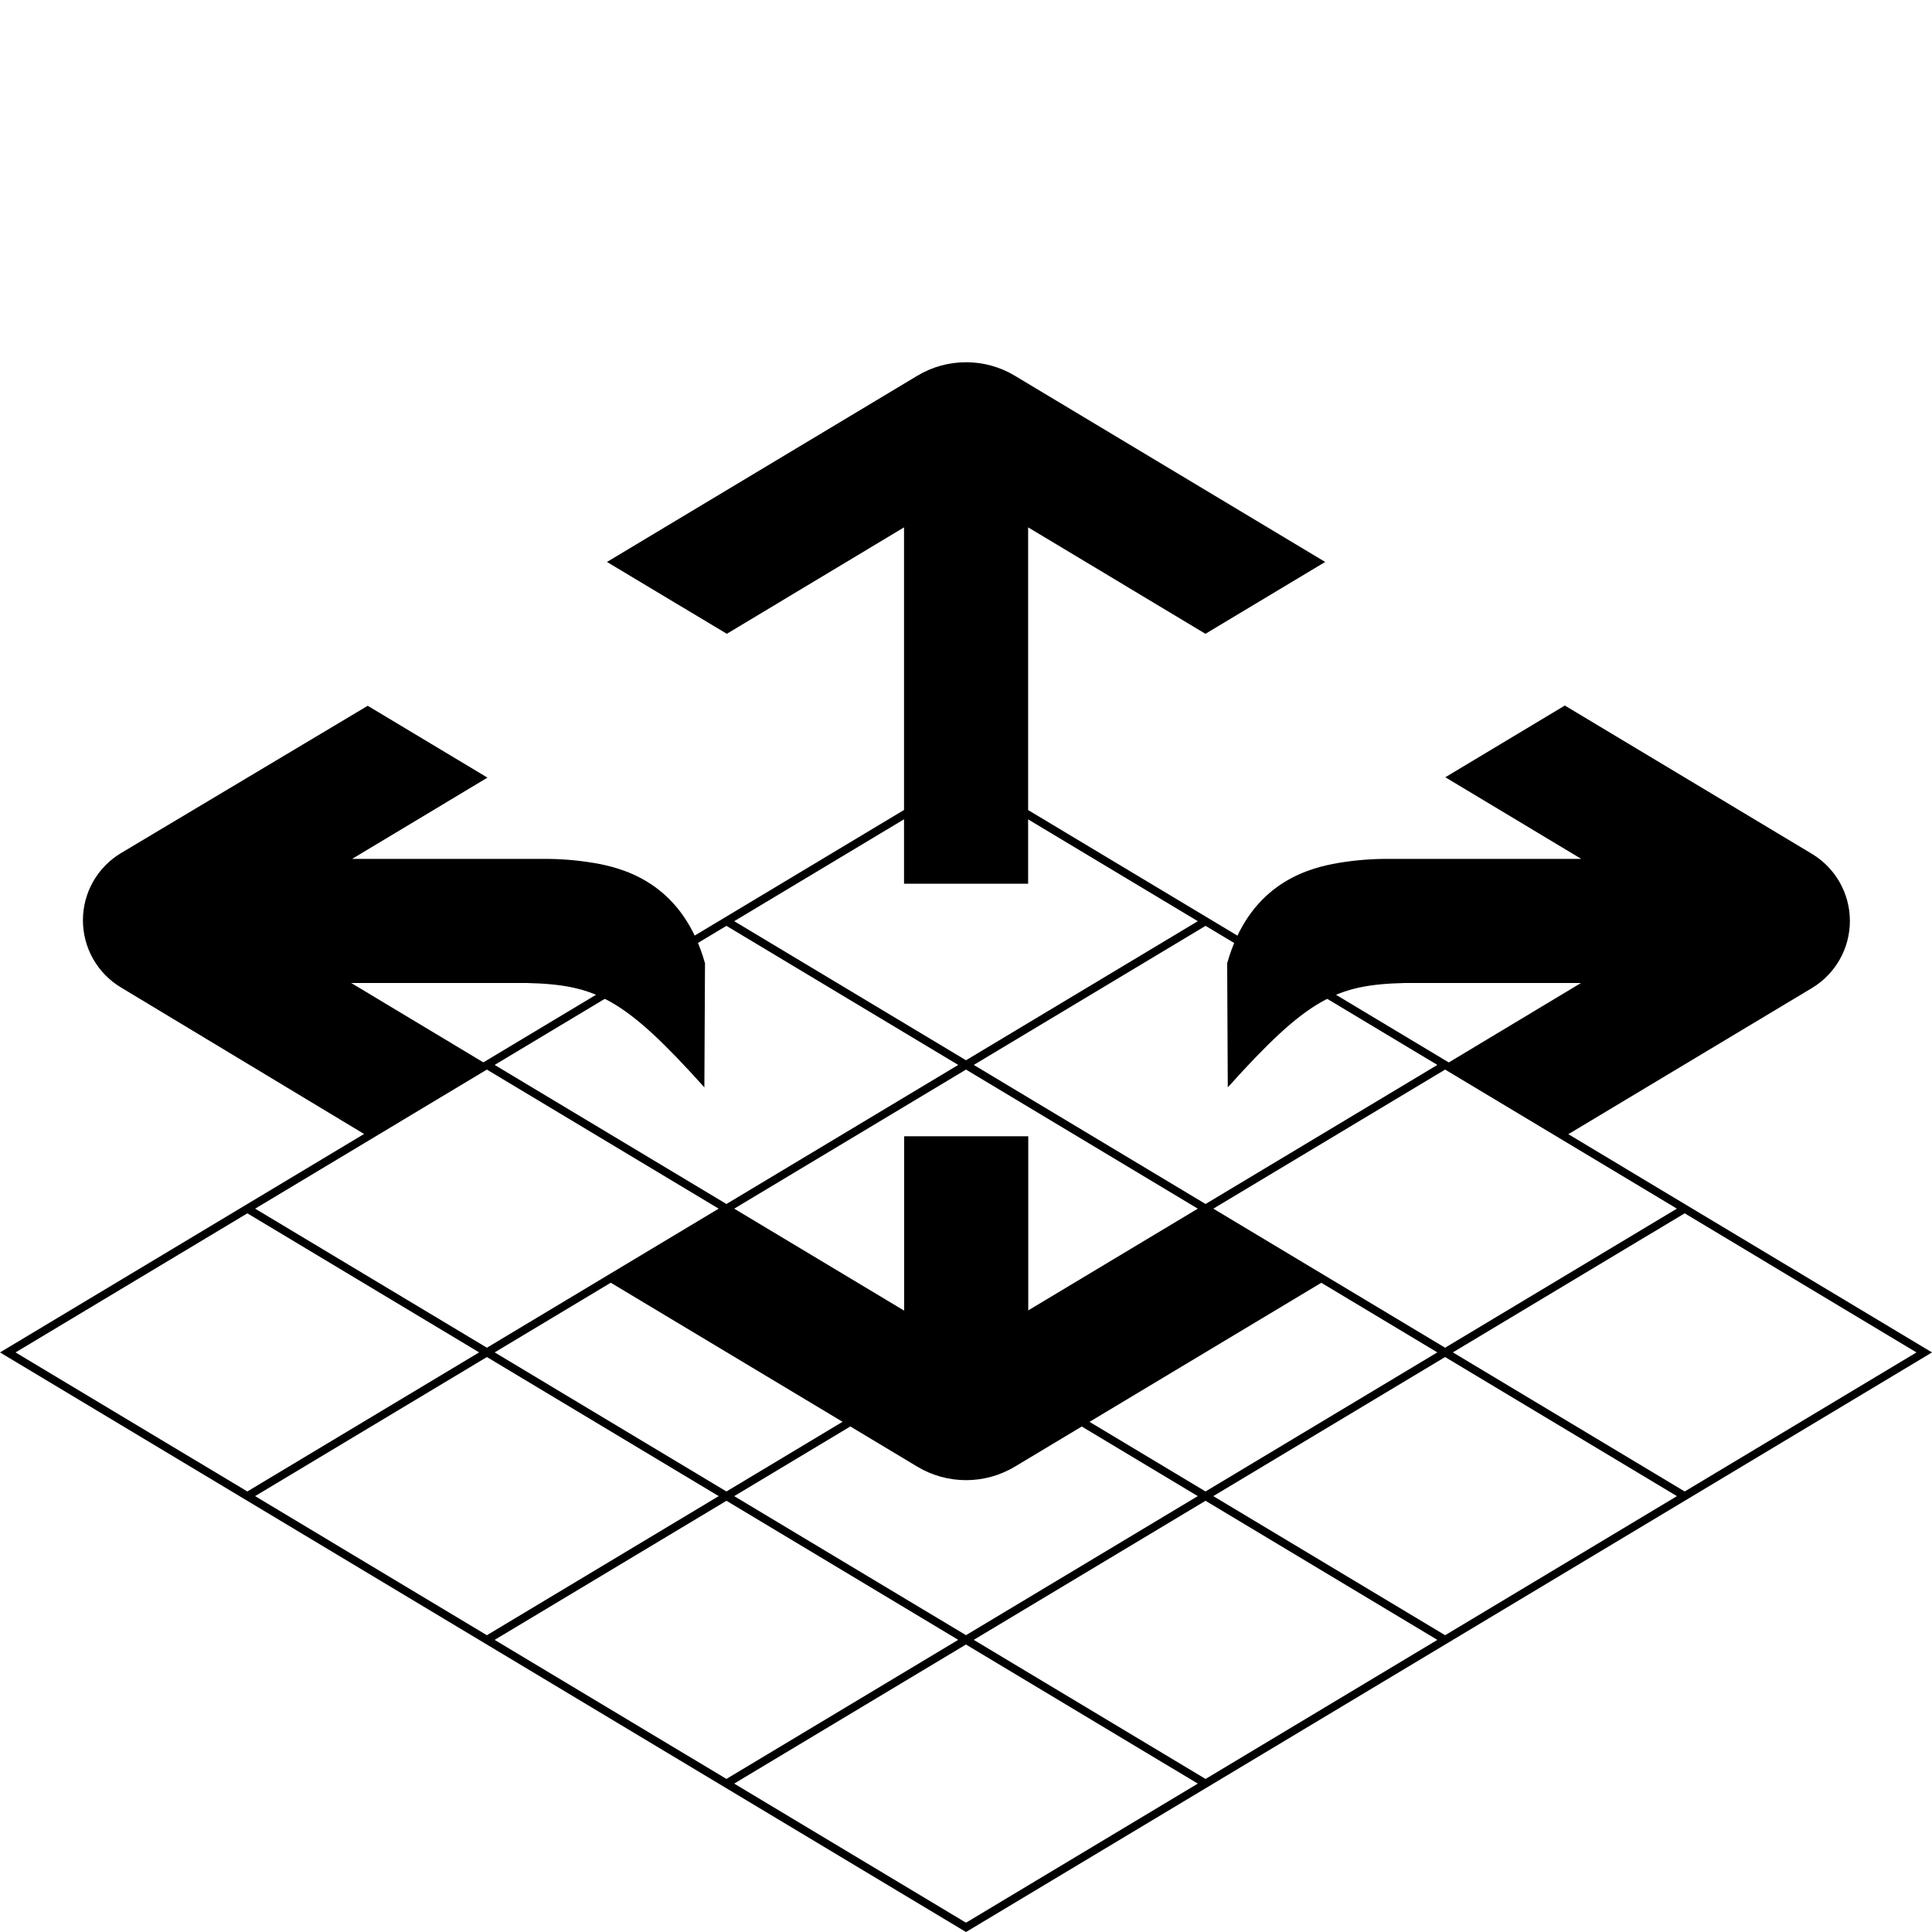
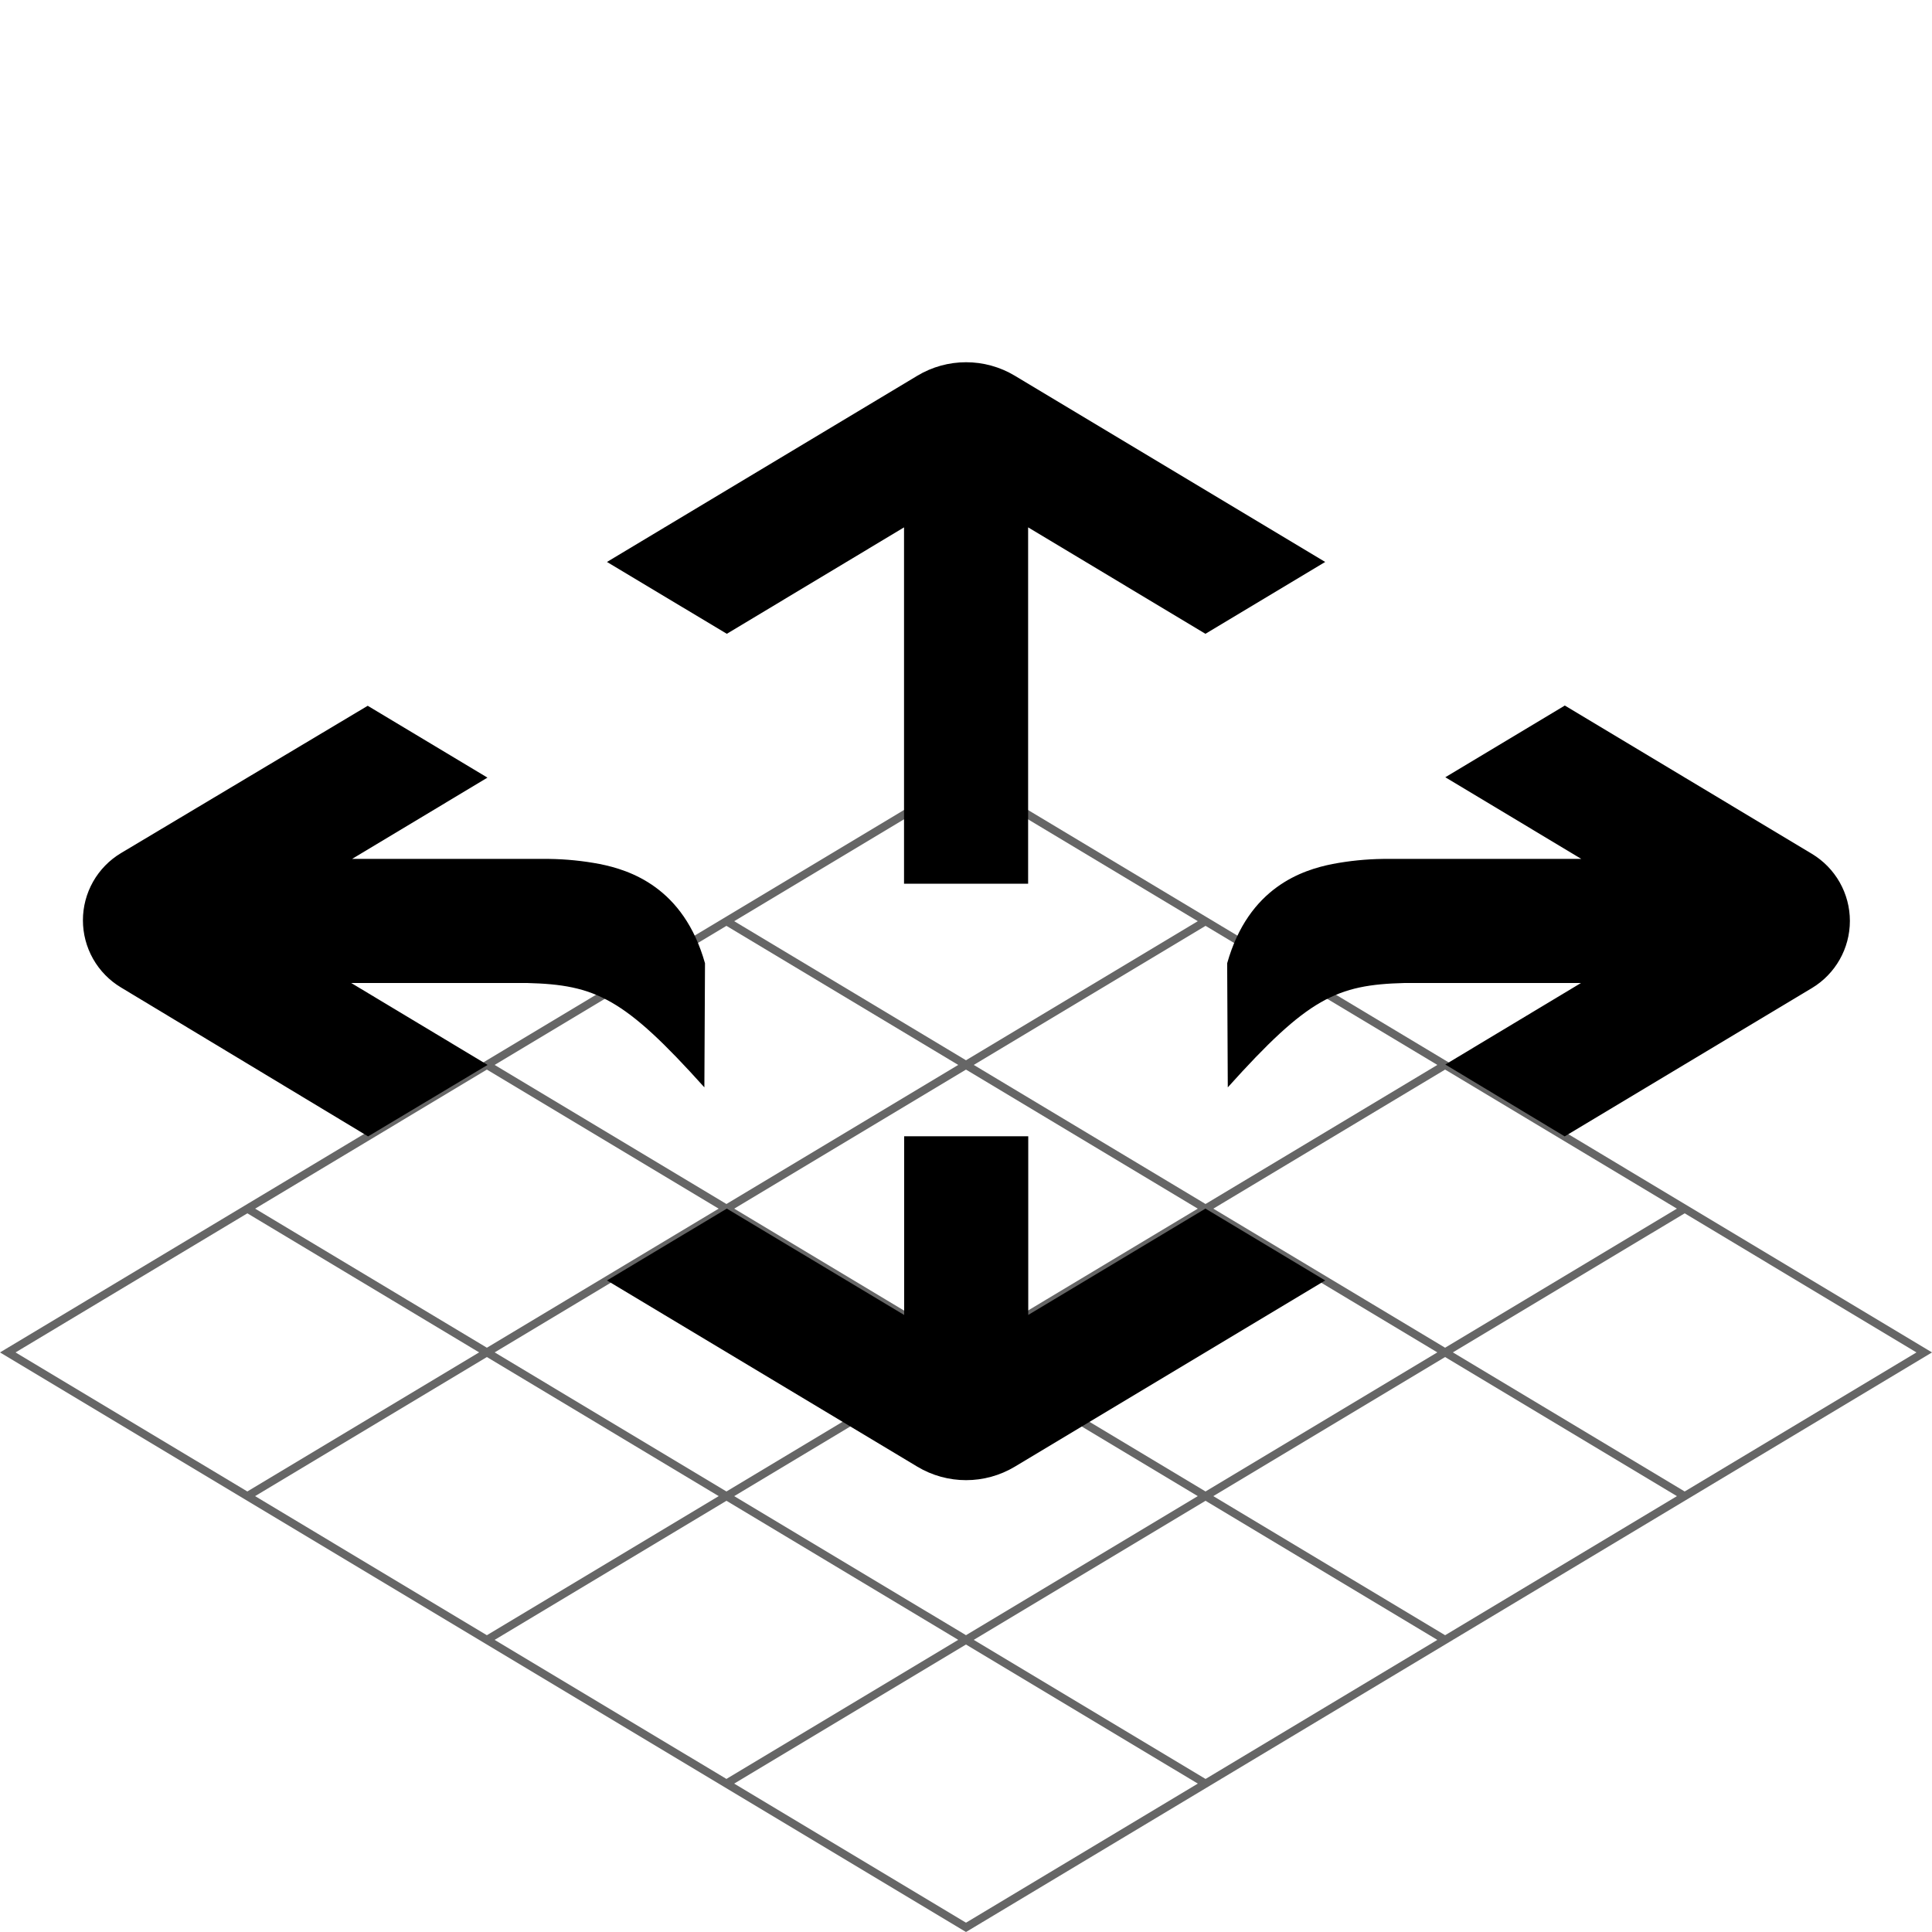
<svg xmlns="http://www.w3.org/2000/svg" viewBox="0 0 240 240" xml:space="preserve">
-   <path d="M228.982 161.39 120.256 96.152l-.256-.153L0 168.001 120 240l120-71.999-11.018-6.611zm-108.983-29.68-28.793-17.276L120 97.157l28.793 17.277-28.794 17.276zm29.76-16.697 28.791 17.275-28.794 17.277-28.792-17.275 28.795-17.277zm-59.519.001 28.793 17.276-28.793 17.275-28.792-17.276 28.792-17.275zm29.759 17.855 28.793 17.275-28.793 17.276-28.793-17.276 28.793-17.275zm29.758 17.854 28.793 17.276-28.794 17.276-28.792-17.276 28.793-17.276zm.965-.579 28.793-17.277 28.793 17.276-28.793 17.276-28.793-17.275zm-90.239-17.276 28.792 17.276-28.792 17.275-28.791-17.275 28.791-17.276zm29.758 17.855 28.793 17.276-28.792 17.276-28.793-17.276 28.792-17.276zm-.964 35.131-28.795 17.277-28.794-17.277 28.795-17.277 28.794 17.277zm.965.579 28.792 17.275-28.795 17.277-28.792-17.275 28.795-17.277zm.965-.579 28.792-17.276 28.792 17.276-28.792 17.275-28.792-17.275zm58.549.58 28.795 17.278-28.792 17.275-28.795-17.278 28.792-17.275zm.966-.58 28.794-17.276 28.796 17.277-28.794 17.277-28.796-17.278zm29.759-17.855 28.794-17.276 18.007 10.805 10.788 6.473-28.793 17.276-28.796-17.278zm-177.759-.473 28.004-16.803 28.792 17.275-28.795 17.277-28.792-17.274.791-.475zm88.482 54.039 28.795-17.277 28.796 17.277L120 238.842l-28.796-17.277z" fill-rule="evenodd" clip-rule="evenodd" />
+   <path fill-opacity="0.6" d="M228.982 161.39 120.256 96.152l-.256-.153L0 168.001 120 240l120-71.999-11.018-6.611zm-108.983-29.68-28.793-17.276L120 97.157l28.793 17.277-28.794 17.276zm29.76-16.697 28.791 17.275-28.794 17.277-28.792-17.275 28.795-17.277zm-59.519.001 28.793 17.276-28.793 17.275-28.792-17.276 28.792-17.275zm29.759 17.855 28.793 17.275-28.793 17.276-28.793-17.276 28.793-17.275zm29.758 17.854 28.793 17.276-28.794 17.276-28.792-17.276 28.793-17.276zm.965-.579 28.793-17.277 28.793 17.276-28.793 17.276-28.793-17.275zm-90.239-17.276 28.792 17.276-28.792 17.275-28.791-17.275 28.791-17.276zm29.758 17.855 28.793 17.276-28.792 17.276-28.793-17.276 28.792-17.276zm-.964 35.131-28.795 17.277-28.794-17.277 28.795-17.277 28.794 17.277zm.965.579 28.792 17.275-28.795 17.277-28.792-17.275 28.795-17.277zm.965-.579 28.792-17.276 28.792 17.276-28.792 17.275-28.792-17.275zm58.549.58 28.795 17.278-28.792 17.275-28.795-17.278 28.792-17.275zm.966-.58 28.794-17.276 28.796 17.277-28.794 17.277-28.796-17.278zm29.759-17.855 28.794-17.276 18.007 10.805 10.788 6.473-28.793 17.276-28.796-17.278zm-177.759-.473 28.004-16.803 28.792 17.275-28.795 17.277-28.792-17.274.791-.475zm88.482 54.039 28.795-17.277 28.796 17.277L120 238.842l-28.796-17.277z" fill-rule="evenodd" clip-rule="evenodd" />
  <path d="m90.289 78.733-14.891-8.925 38.538-23.123a11.777 11.777 0 0 1 12.147 0l38.538 23.123-14.876 8.925-22.028-13.223v44.27h-15.415V65.512L90.289 78.733zm37.444 84.613v-22.197h-15.415v22.201l-22.029-13.213-14.891 8.925 38.538 23.123a11.786 11.786 0 0 0 12.147 0l38.538-23.123-14.876-8.925-22.012 13.209zm100.805-53.733a9.736 9.736 0 0 0-3.459-3.549l-30.691-18.421-14.845 8.91 16.894 10.144H171.82a36.172 36.172 0 0 0-6.289.632c-3.715.74-10.421 2.867-13.088 12.332l.077 15.415c9.974-11.099 13.504-12.748 21.967-12.964h21.909l-16.853 10.127 14.829 8.926 30.707-18.421a9.736 9.736 0 0 0 4.721-8.34c0-1.679-.435-3.33-1.262-4.791zM87.5 135.076l.077-15.415c-2.667-9.465-9.373-11.592-13.088-12.332a36.172 36.172 0 0 0-6.289-.632H43.737L60.554 96.6l-14.876-8.925-30.645 18.298a9.737 9.737 0 0 0-3.468 3.549 9.735 9.735 0 0 0 0 9.596 9.74 9.74 0 0 0 3.468 3.55l30.692 18.498 14.844-8.879-16.939-10.175h21.841c8.525.216 12.055 1.865 22.029 12.964z" />
</svg>
